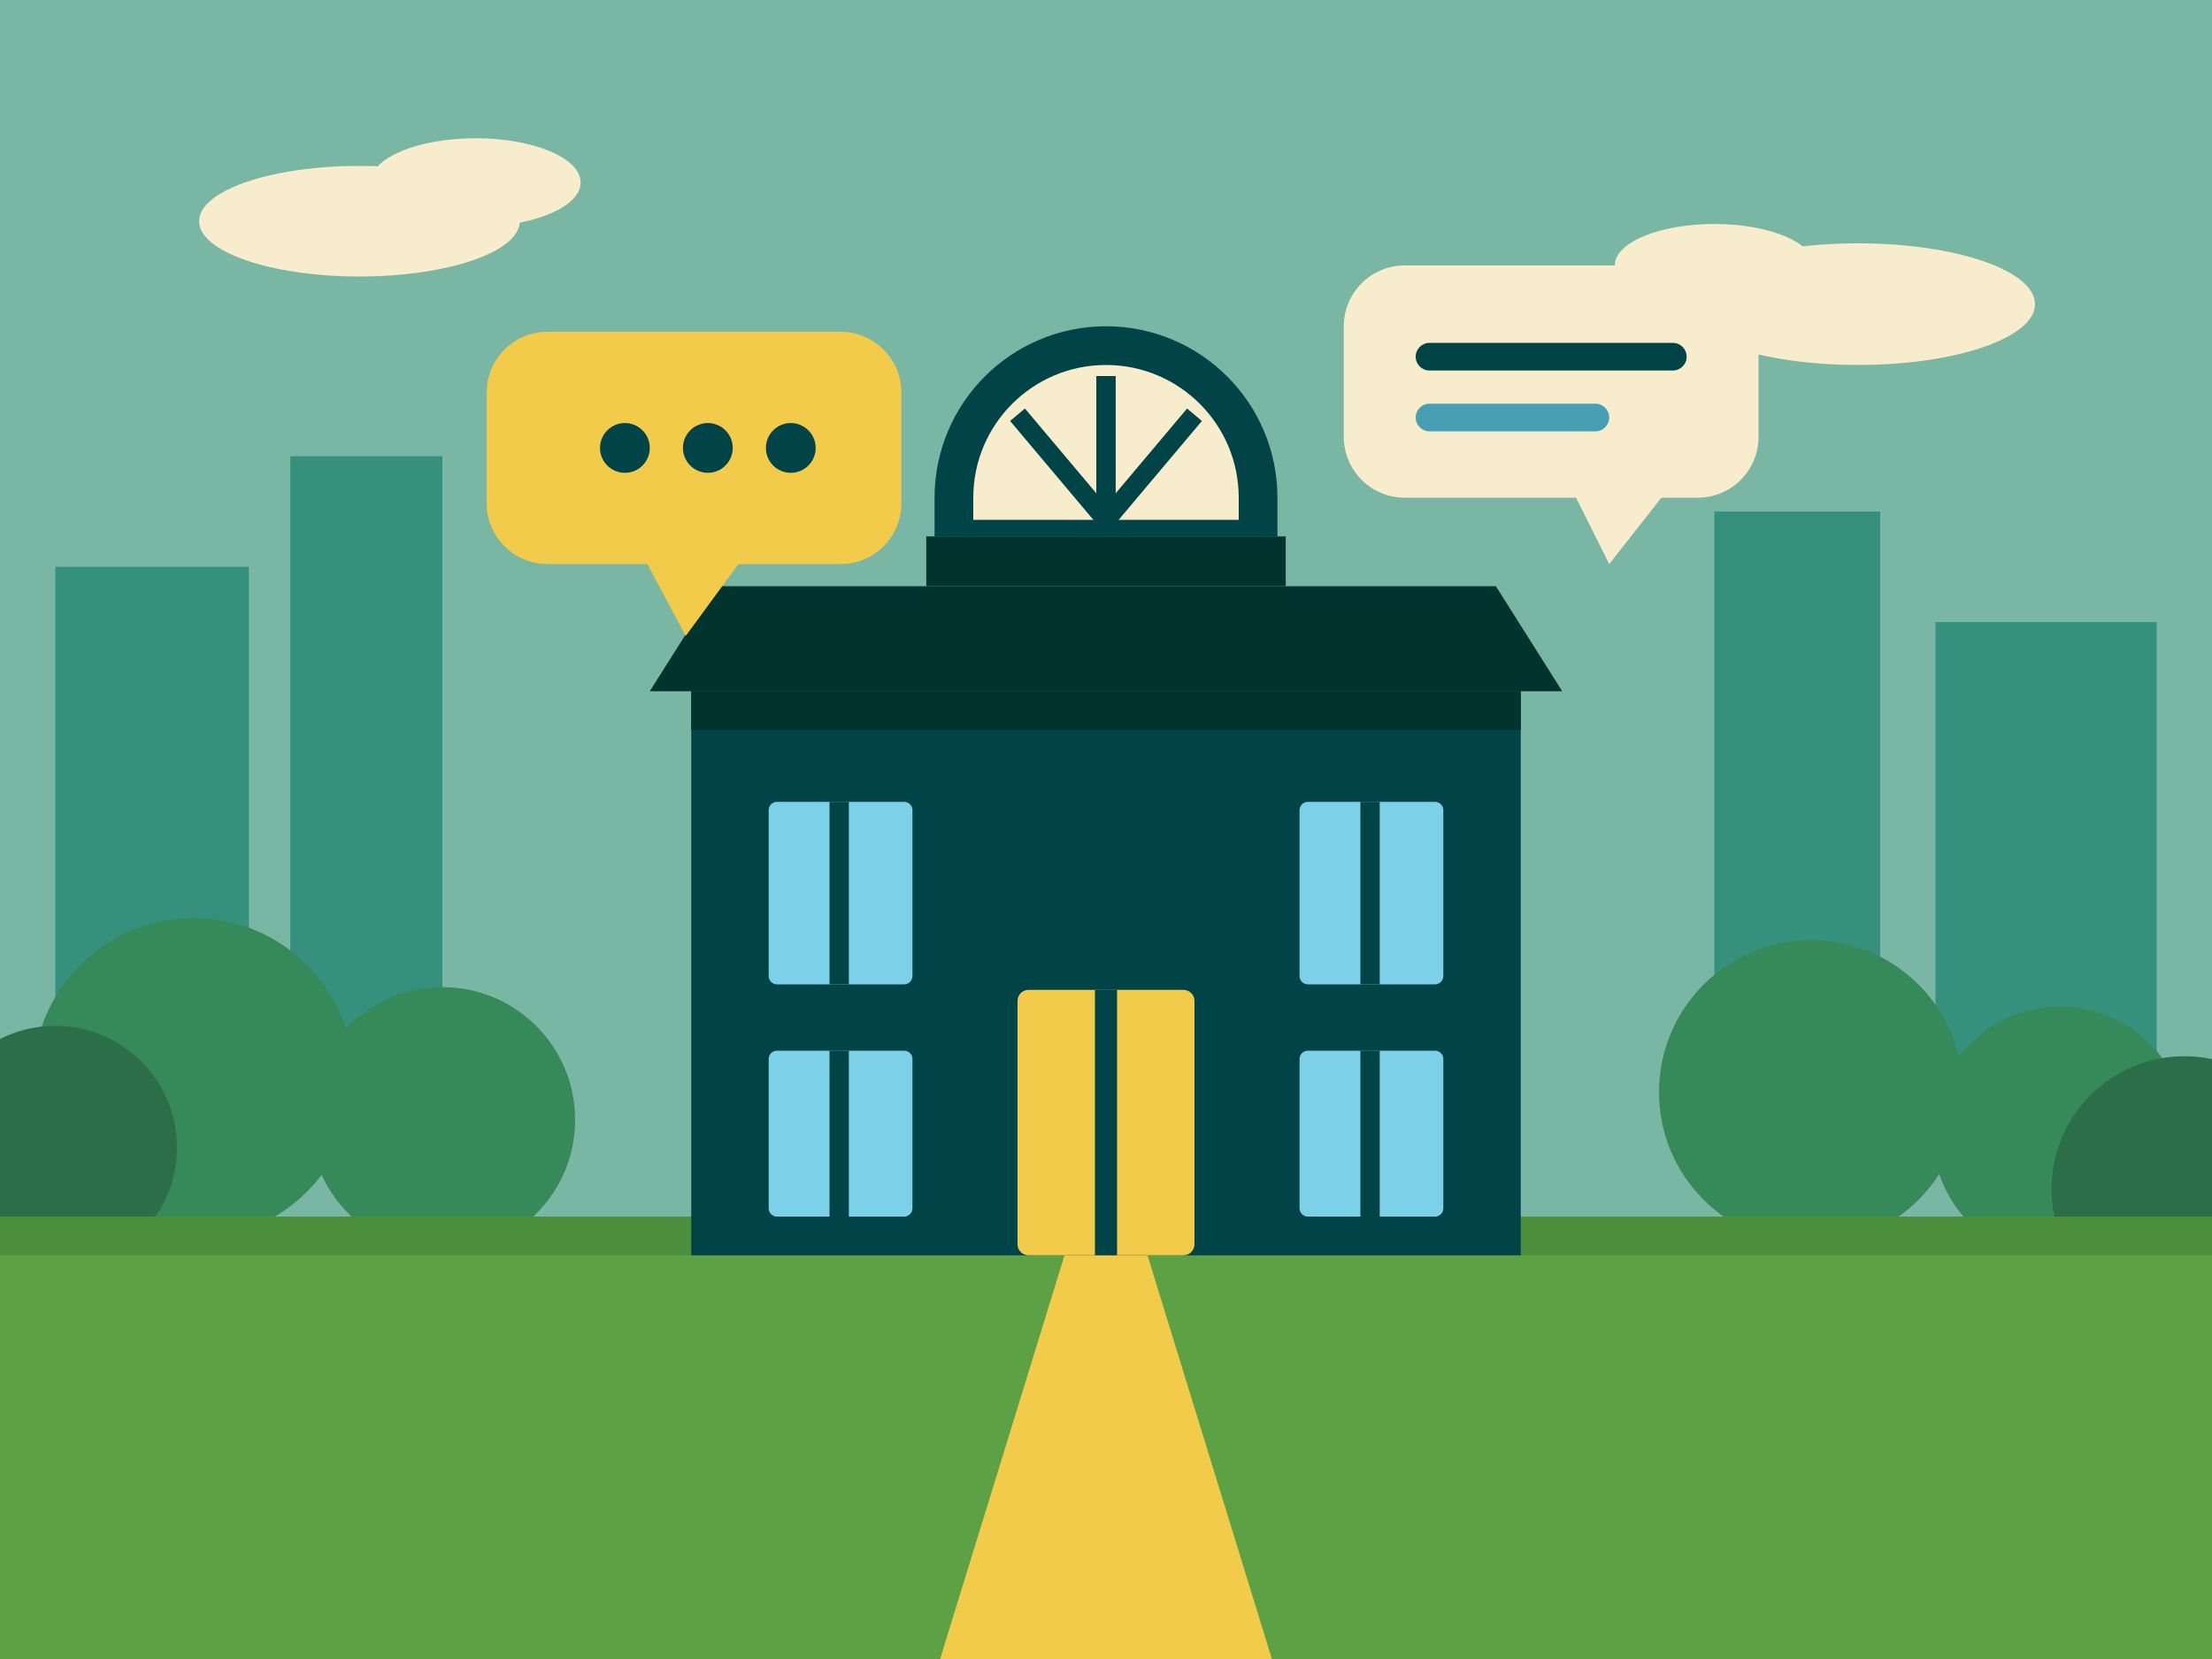
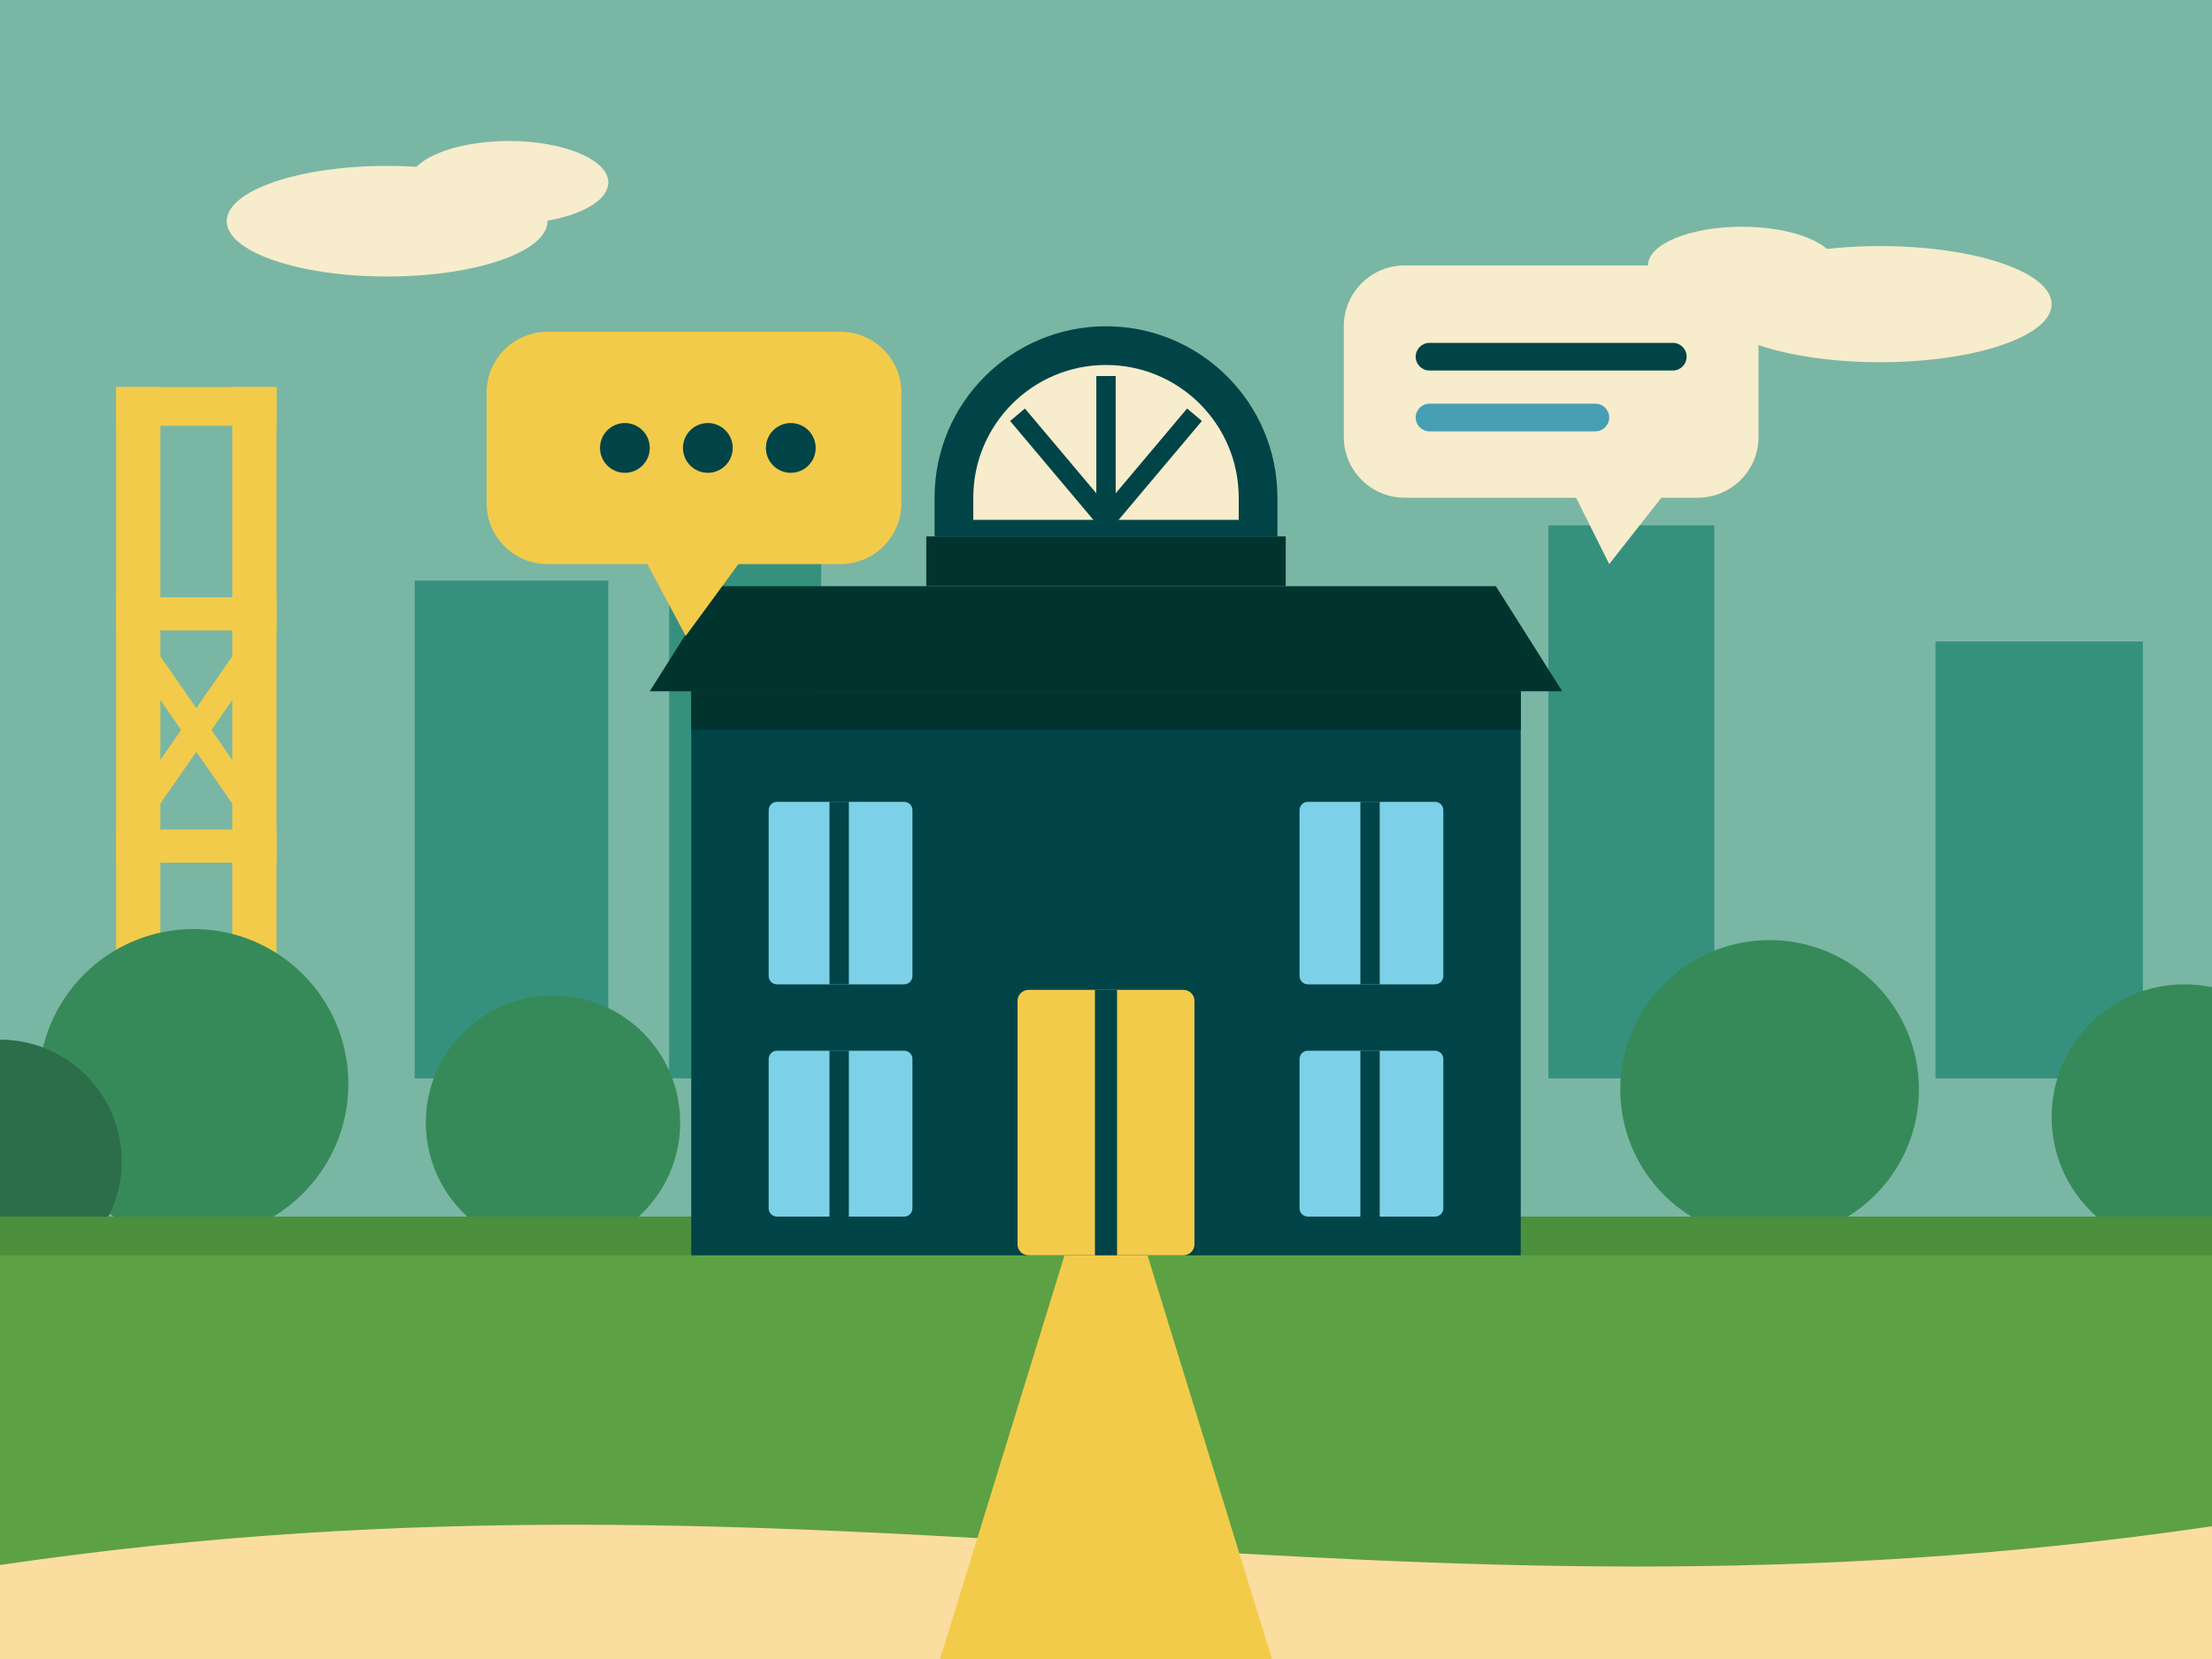
- <svg xmlns="http://www.w3.org/2000/svg" width="800" height="600" viewBox="0 0 800 600" fill="none" role="img" aria-label="Flat vector illustration of a neighborhood meeting hall with a fanlight window and speech bubbles">
-   <rect width="800" height="600" fill="#7AB6A4" />
-   <g fill="#F7ECCC">
-     <ellipse cx="130" cy="80" rx="58" ry="20" />
-     <ellipse cx="172" cy="66" rx="38" ry="16" />
-     <ellipse cx="672" cy="110" rx="64" ry="22" />
-     <ellipse cx="620" cy="96" rx="36" ry="15" />
+ <svg xmlns="http://www.w3.org/2000/svg" width="800" height="600" viewBox="0 0 800 600" fill="none" role="img" aria-label="Flat vector illustration of a neighborhood meeting hall with a fanlight window and speech bubbles, downtown Sacramento skyline behind">
+   <g transform="translate(0 0)">
+     <rect width="2400" height="600" fill="#7AB6A4" />
+     <g fill="#F7ECCC">
+       <ellipse cx="140" cy="80" rx="58" ry="20" />
+       <ellipse cx="184" cy="66" rx="36" ry="15" />
+       <ellipse cx="680" cy="110" rx="62" ry="21" />
+       <ellipse cx="630" cy="96" rx="34" ry="14" />
+       <ellipse cx="1080" cy="70" rx="56" ry="19" />
+       <ellipse cx="1124" cy="58" rx="32" ry="13" />
+       <ellipse cx="1560" cy="98" rx="60" ry="20" />
+       <ellipse cx="1512" cy="84" rx="34" ry="14" />
+       <ellipse cx="1980" cy="74" rx="58" ry="20" />
+       <ellipse cx="2026" cy="60" rx="34" ry="14" />
+       <ellipse cx="2320" cy="108" rx="54" ry="18" />
+     </g>
+     <g fill="#F3CB4A">
+       <rect x="42" y="140" width="16" height="245" />
+       <rect x="84" y="140" width="16" height="245" />
+       <rect x="42" y="140" width="58" height="14" />
+       <rect x="42" y="216" width="58" height="12" />
+       <path d="M46 228 L96 300 M96 228 L46 300" stroke="#F3CB4A" stroke-width="9" />
+       <rect x="42" y="300" width="58" height="12" />
+     </g>
+     <g fill="#35917E">
+       <rect x="150" y="210" width="70" height="180" />
+       <rect x="242" y="160" width="55" height="230" />
+       <rect x="560" y="190" width="60" height="200" />
+       <rect x="700" y="232" width="75" height="158" />
+       <rect x="900" y="175" width="65" height="215" />
+       <rect x="1012" y="140" width="52" height="250" />
+       <rect x="1310" y="200" width="60" height="190" />
+       <rect x="1422" y="165" width="58" height="225" />
+       <rect x="1700" y="185" width="62" height="205" />
+       <rect x="1812" y="150" width="50" height="240" />
+       <rect x="2120" y="195" width="66" height="195" />
+       <rect x="2232" y="228" width="72" height="162" />
+     </g>
+     <g>
+       <rect x="1108" y="300" width="120" height="90" fill="#F7ECCC" />
+       <path d="M1132 300 v-38 a36 36 0 0 1 72 0 v38 Z" fill="#F7ECCC" />
+       <circle cx="1168" cy="252" r="7" fill="#F7ECCC" />
+       <g fill="#35917E">
+         <rect x="1122" y="316" width="10" height="60" />
+         <rect x="1144" y="316" width="10" height="60" />
+         <rect x="1166" y="316" width="10" height="60" />
+         <rect x="1188" y="316" width="10" height="60" />
+         <rect x="1210" y="316" width="8" height="60" />
+       </g>
+     </g>
+     <g fill="#368A59">
+       <circle cx="70" cy="392" r="56" />
+       <circle cx="200" cy="406" r="46" />
+       <circle cx="340" cy="396" r="52" />
+       <circle cx="500" cy="408" r="44" />
+       <circle cx="640" cy="394" r="54" />
+       <circle cx="790" cy="404" r="48" />
+       <circle cx="930" cy="392" r="52" />
+       <circle cx="1070" cy="406" r="46" />
+       <circle cx="1230" cy="398" r="50" />
+       <circle cx="1380" cy="408" r="44" />
+       <circle cx="1520" cy="392" r="54" />
+       <circle cx="1660" cy="404" r="48" />
+       <circle cx="1800" cy="394" r="52" />
+       <circle cx="1950" cy="406" r="46" />
+       <circle cx="2090" cy="396" r="52" />
+       <circle cx="2230" cy="408" r="44" />
+       <circle cx="2360" cy="394" r="52" />
+     </g>
+     <g fill="#2B6E49">
+       <circle cx="0" cy="420" r="44" />
+       <circle cx="420" cy="424" r="40" />
+       <circle cx="860" cy="420" r="42" />
+       <circle cx="1300" cy="424" r="40" />
+       <circle cx="1740" cy="420" r="42" />
+       <circle cx="2180" cy="424" r="40" />
+       <circle cx="2400" cy="418" r="44" />
+     </g>
+     <rect y="440" width="2400" height="160" fill="#5DA145" />
+     <rect y="440" width="2400" height="14" fill="#4C8F3D" />
+     <path d="M0 566 C 300 522 500 596 800 552 C 1100 508 1300 592 1600 550 C 1900 508 2150 588 2400 540 L2400 600 L0 600 Z" fill="#FBDD9F" />
  </g>
-   <g fill="#35917E">
-     <rect x="20" y="205" width="70" height="180" />
-     <rect x="105" y="165" width="55" height="220" />
-     <rect x="620" y="185" width="60" height="200" />
-     <rect x="700" y="225" width="80" height="160" />
-   </g>
-   <g fill="#368A59">
-     <circle cx="70" cy="390" r="58" />
-     <circle cx="160" cy="405" r="48" />
-     <circle cx="655" cy="395" r="55" />
-     <circle cx="745" cy="410" r="46" />
-   </g>
-   <g fill="#2B6E49">
-     <circle cx="20" cy="415" r="44" />
-     <circle cx="790" cy="430" r="48" />
-   </g>
-   <rect y="440" width="800" height="160" fill="#5DA145" />
-   <rect y="440" width="800" height="14" fill="#4C8F3D" />
  <path d="M340 600 L385 454 H415 L460 600 Z" fill="#F3CB4A" />
  <g>
    <rect x="250" y="250" width="300" height="204" fill="#004447" />
    <rect x="250" y="250" width="300" height="14" fill="#01332F" />
    <path d="M235 250 H565 L541 212 H259 Z" fill="#01332F" />
    <path d="M400 118 a62 62 0 0 1 62 62 v14 h-124 v-14 a62 62 0 0 1 62 -62 Z" fill="#004447" />
    <path d="M400 132 a48 48 0 0 1 48 48 v8 h-96 v-8 a48 48 0 0 1 48 -48 Z" fill="#F7ECCC" />
    <g stroke="#004447" stroke-width="7">
      <line x1="400" y1="188" x2="400" y2="136" />
      <line x1="400" y1="188" x2="368" y2="150" />
      <line x1="400" y1="188" x2="432" y2="150" />
    </g>
    <rect x="335" y="194" width="130" height="18" fill="#01332F" />
    <rect x="368" y="358" width="64" height="96" rx="4" fill="#F3CB4A" />
    <rect x="396" y="358" width="8" height="96" fill="#004447" />
    <g fill="#7CD1E8">
      <rect x="278" y="290" width="52" height="66" rx="3" />
      <rect x="470" y="290" width="52" height="66" rx="3" />
      <rect x="278" y="380" width="52" height="60" rx="3" />
      <rect x="470" y="380" width="52" height="60" rx="3" />
    </g>
    <g fill="#004447">
      <rect x="300" y="290" width="7" height="66" />
      <rect x="492" y="290" width="7" height="66" />
      <rect x="300" y="380" width="7" height="60" />
      <rect x="492" y="380" width="7" height="60" />
    </g>
  </g>
  <g>
    <rect x="176" y="120" width="150" height="84" rx="22" fill="#F3CB4A" />
    <path d="M232 200 l16 30 22-30 Z" fill="#F3CB4A" />
    <circle cx="226" cy="162" r="9" fill="#004447" />
    <circle cx="256" cy="162" r="9" fill="#004447" />
    <circle cx="286" cy="162" r="9" fill="#004447" />
    <rect x="486" y="96" width="150" height="84" rx="22" fill="#F7ECCC" />
    <path d="M568 176 l14 28 22-28 Z" fill="#F7ECCC" />
    <rect x="512" y="124" width="98" height="10" rx="5" fill="#004447" />
    <rect x="512" y="146" width="70" height="10" rx="5" fill="#479FB3" />
  </g>
</svg>
